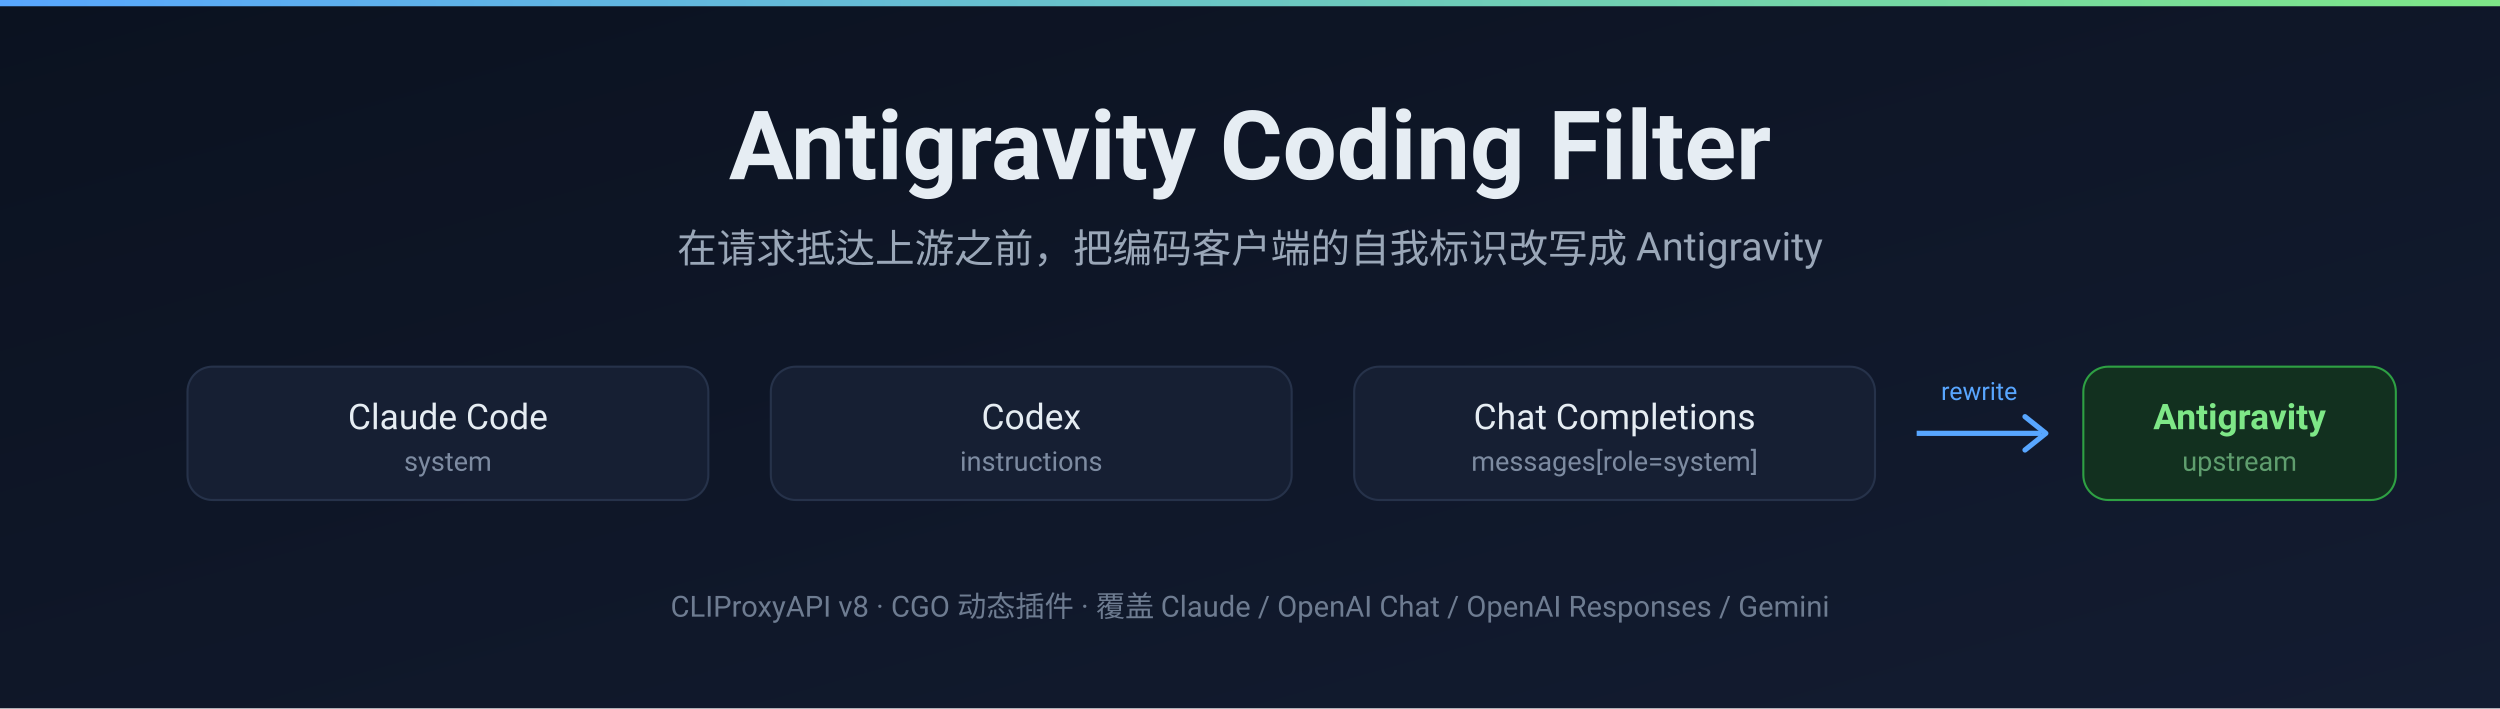
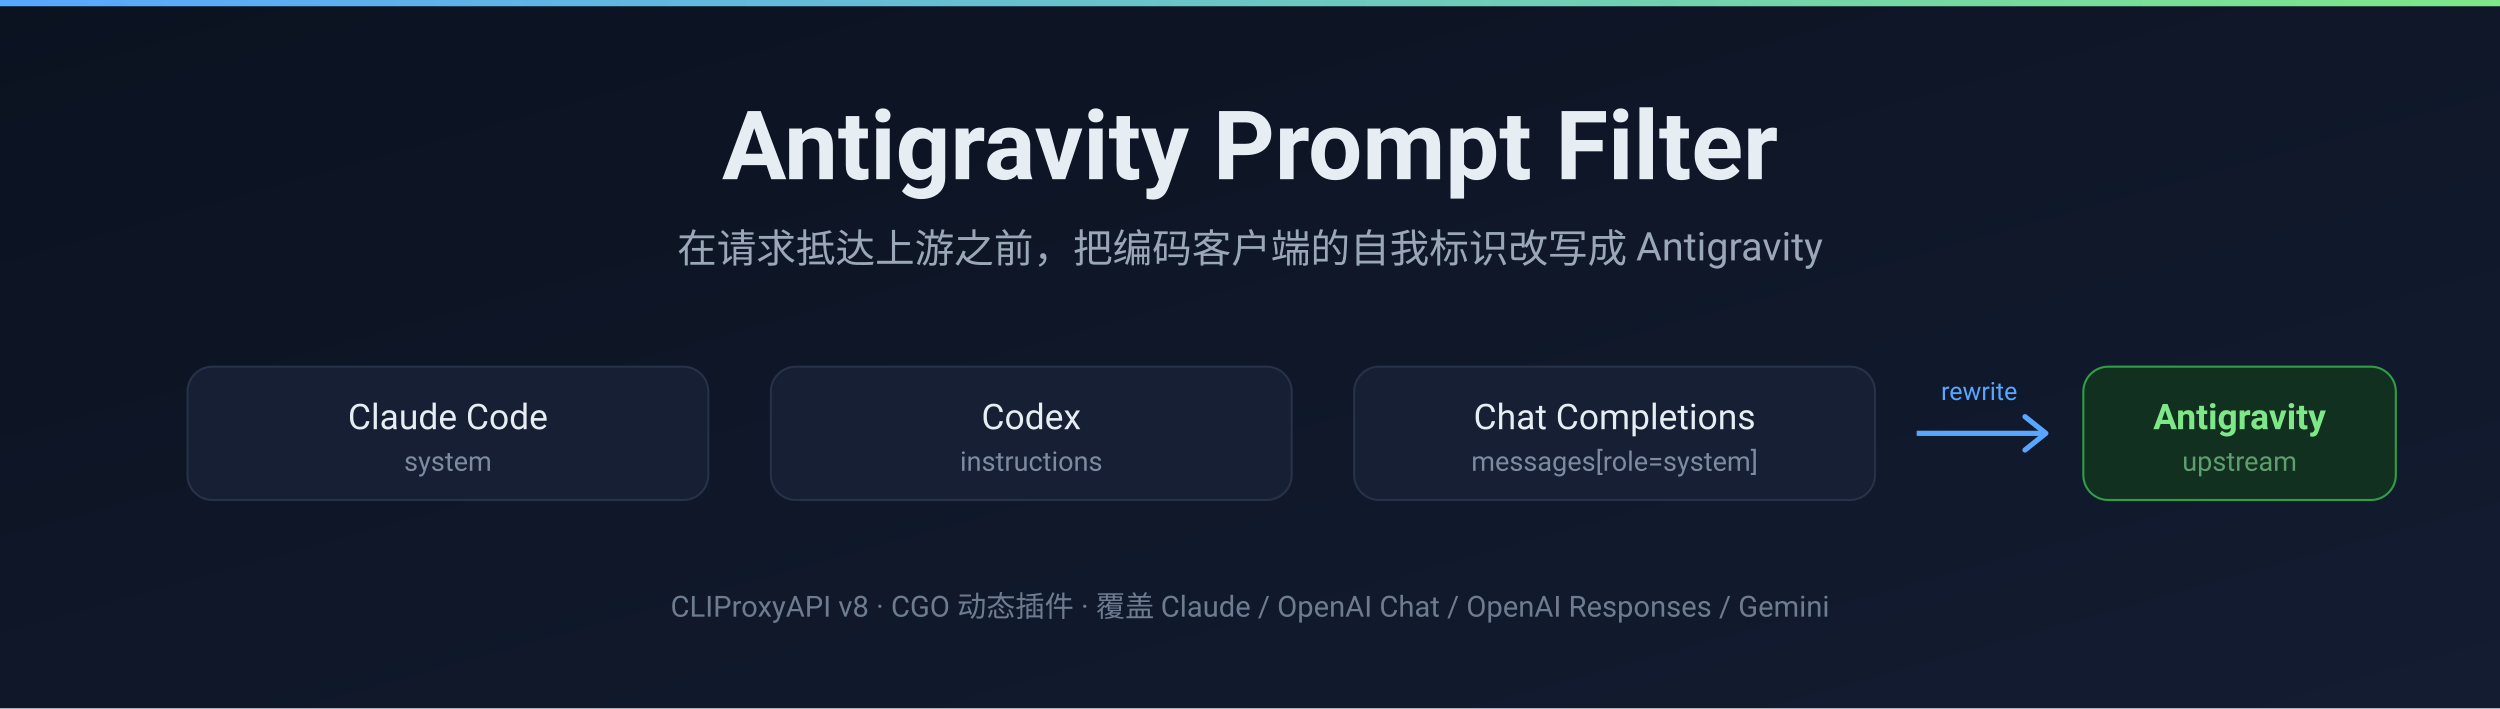
- <svg xmlns="http://www.w3.org/2000/svg" width="1200" height="340" viewBox="0 0 1200 340" role="img" aria-label="Antigravity Coding Filter：把编码客户端的系统提示改写为 Antigravity">
+ <svg xmlns="http://www.w3.org/2000/svg" width="1200" height="340" viewBox="0 0 1200 340" role="img" aria-label="Antigravity Prompt Filter：把编码客户端的系统提示改写为 Antigravity">
  <defs>
    <linearGradient id="bg" x1="0" y1="0" x2="1" y2="1">
      <stop offset="0" stop-color="#0b1220" />
      <stop offset="1" stop-color="#131c31" />
    </linearGradient>
    <linearGradient id="accent" x1="0" y1="0" x2="1" y2="0">
      <stop offset="0" stop-color="#58a6ff" />
      <stop offset="1" stop-color="#7ee787" />
    </linearGradient>
  </defs>
  <rect width="1200" height="340" fill="url(#bg)" />
  <rect x="0" y="0" width="1200" height="3" fill="url(#accent)" />
-   <text x="600" y="86" text-anchor="middle" font-family="ui-sans-serif, -apple-system, Segoe UI, Roboto, Arial, sans-serif" font-size="46" font-weight="700" fill="#e6edf3">Antigravity Coding Filter</text>
+   <text x="600" y="86" text-anchor="middle" font-family="ui-sans-serif, -apple-system, Segoe UI, Roboto, Arial, sans-serif" font-size="46" font-weight="700" fill="#e6edf3">Antigravity Prompt Filter</text>
  <text x="600" y="126" text-anchor="middle" font-family="ui-sans-serif, -apple-system, Segoe UI, Roboto, Arial, sans-serif" font-size="19" fill="#9aa7b8">在请求抵达上游之前，把编码客户端的自我标识改写成 Antigravity</text>
  <g font-family="ui-sans-serif, -apple-system, Segoe UI, Roboto, Arial, sans-serif">
    <rect x="90" y="176" width="250" height="64" rx="12" fill="#161f33" stroke="#26324a" />
    <text x="215" y="206" text-anchor="middle" font-size="17" fill="#e6edf3">Claude Code</text>
    <text x="215" y="226" text-anchor="middle" font-size="13" fill="#7d8ba1">system</text>
    <rect x="370" y="176" width="250" height="64" rx="12" fill="#161f33" stroke="#26324a" />
    <text x="495" y="206" text-anchor="middle" font-size="17" fill="#e6edf3">Codex</text>
    <text x="495" y="226" text-anchor="middle" font-size="13" fill="#7d8ba1">instructions</text>
    <rect x="650" y="176" width="250" height="64" rx="12" fill="#161f33" stroke="#26324a" />
    <text x="775" y="206" text-anchor="middle" font-size="17" fill="#e6edf3">Chat Completions</text>
    <text x="775" y="226" text-anchor="middle" font-size="13" fill="#7d8ba1">messages[role=system]</text>
    <path d="M920 208 L980 208" stroke="#58a6ff" stroke-width="2.5" fill="none" />
    <path d="M972 200 L982 208 L972 216" stroke="#58a6ff" stroke-width="2.5" fill="none" stroke-linecap="round" stroke-linejoin="round" />
    <text x="950" y="192" text-anchor="middle" font-size="12" fill="#58a6ff">rewrite</text>
    <rect x="1000" y="176" width="150" height="64" rx="12" fill="#12301f" stroke="#2ea043" />
    <text x="1075" y="206" text-anchor="middle" font-size="17" font-weight="600" fill="#7ee787">Antigravity</text>
    <text x="1075" y="226" text-anchor="middle" font-size="13" fill="#5f9e6e">upstream</text>
  </g>
  <text x="600" y="296" text-anchor="middle" font-family="ui-sans-serif, -apple-system, Segoe UI, Roboto, Arial, sans-serif" font-size="14" fill="#6e7c91">CLIProxyAPI v8 · CGO 动态插件 · 覆盖 Claude / OpenAI Chat / OpenAI Responses / Gemini</text>
</svg>
